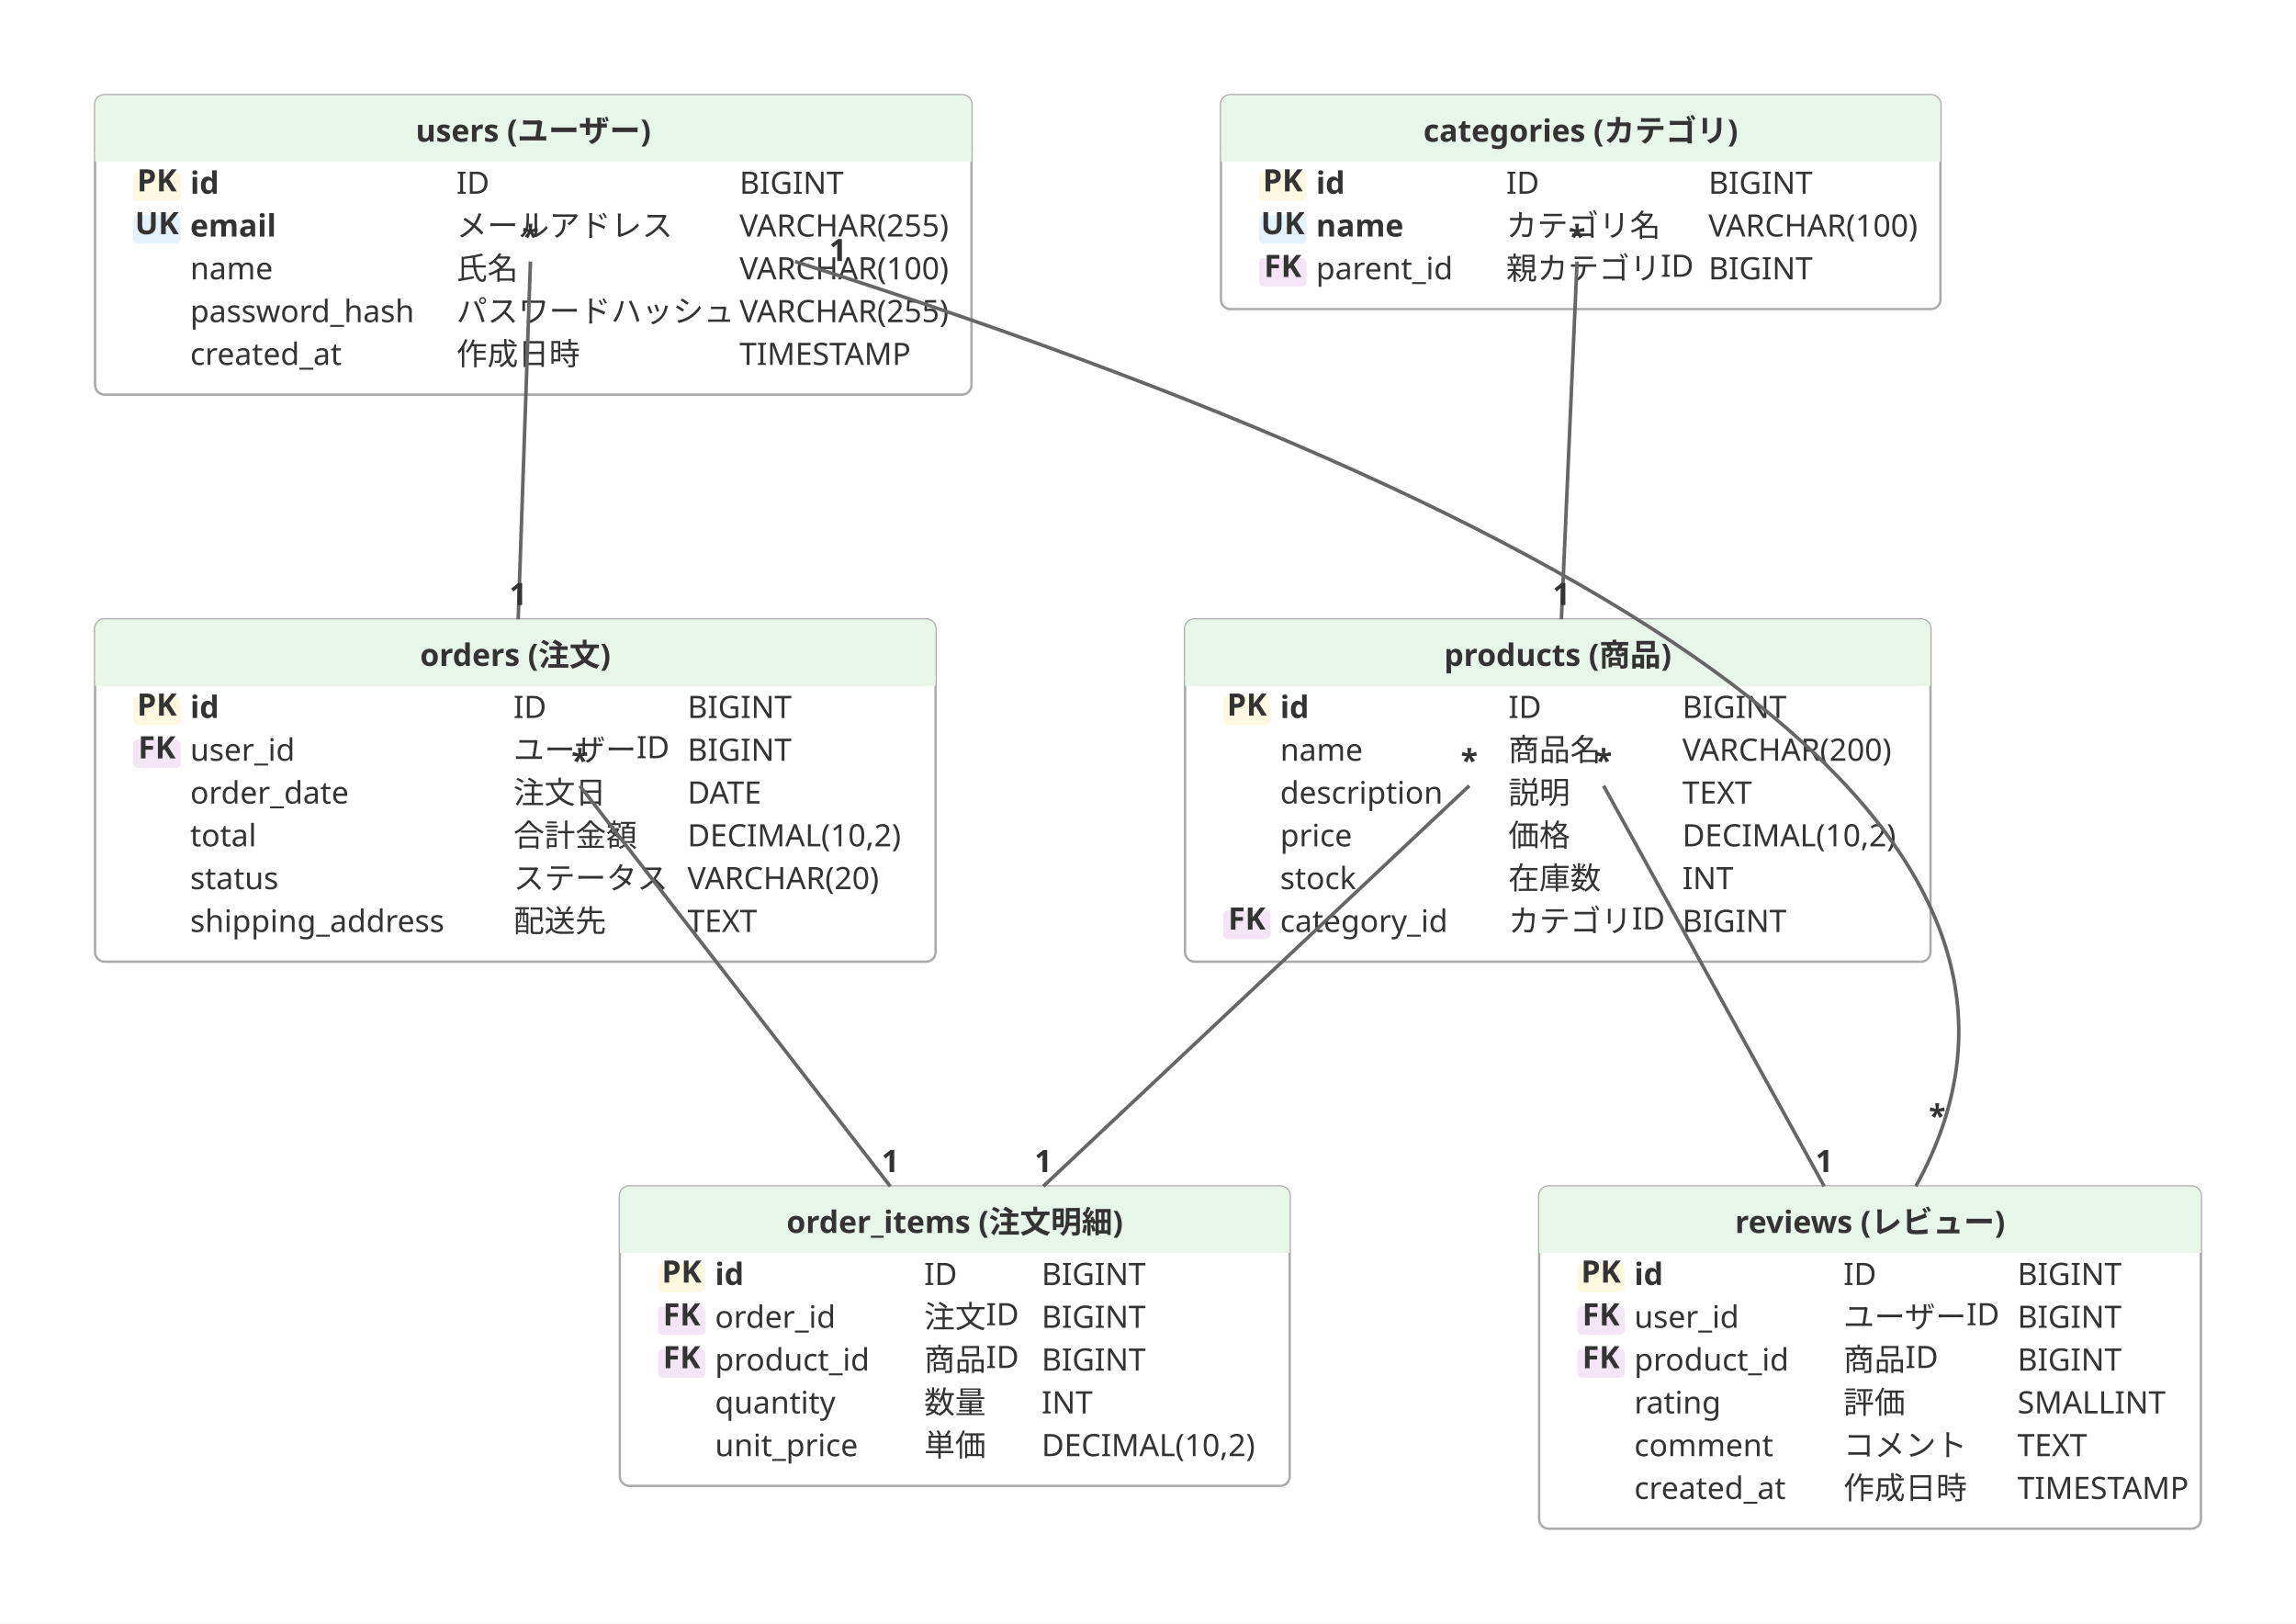
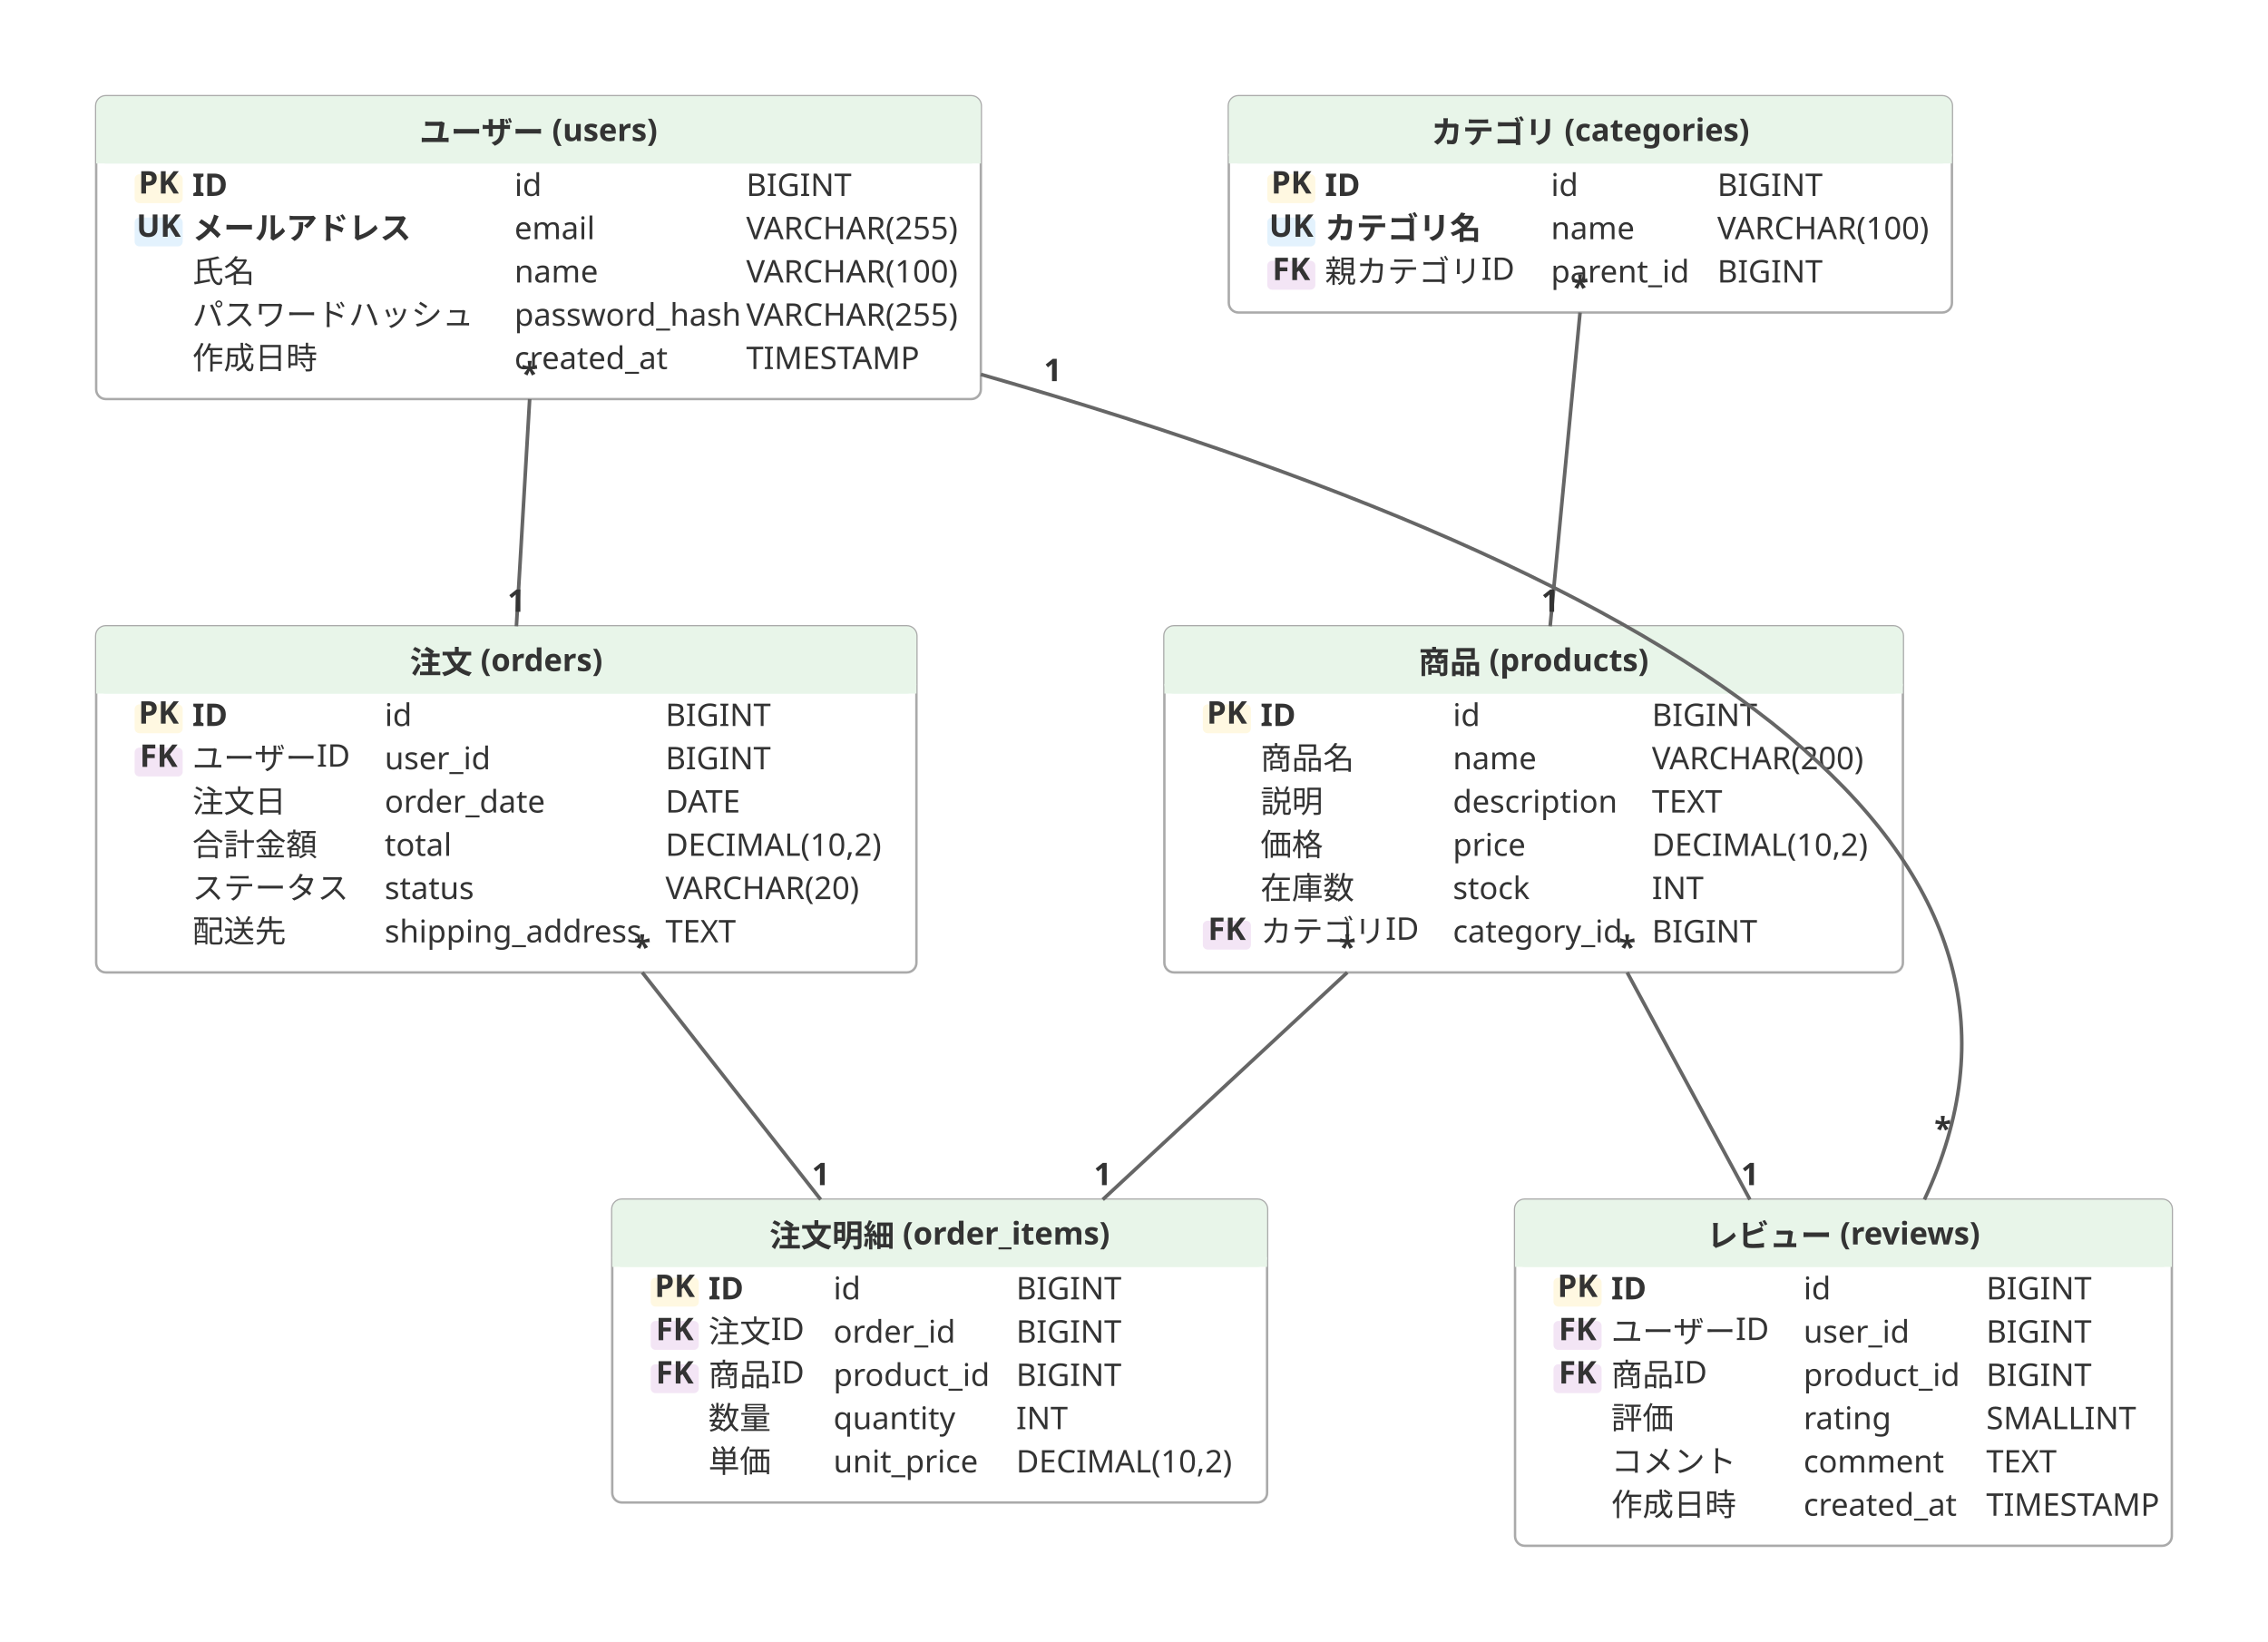
- <svg xmlns="http://www.w3.org/2000/svg" width="965.91" height="683" viewBox="0 0 965.91 683">
+ <svg xmlns="http://www.w3.org/2000/svg" width="943.41" height="683" viewBox="0 0 943.41 683">
  <rect width="100%" height="100%" fill="white" />
  <style>text { font-family: sans-serif; font-size: 13px; fill: #333; }</style>
-   <rect x="40" y="40" width="368.7" height="126" rx="4" fill="#fff" stroke="#aaa" stroke-width="1" />
-   <rect x="40" y="40" width="368.7" height="28" rx="4" fill="#e8f5e9" />
-   <rect x="40" y="64" width="368.7" height="4" fill="#e8f5e9" />
-   <text x="224.35" y="59.6" text-anchor="middle" font-weight="bold" fill="#2e7d32">users (ユーザー)</text>
+   <rect x="40" y="40" width="368" height="126" rx="4" fill="#fff" stroke="#aaa" stroke-width="1" />
+   <rect x="40" y="40" width="368" height="28" rx="4" fill="#e8f5e9" />
+   <rect x="40" y="64" width="368" height="4" fill="#e8f5e9" />
+   <text x="224" y="59.6" text-anchor="middle" font-weight="bold" fill="#2e7d32">ユーザー (users)</text>
  <rect x="56" y="72.5" width="20" height="12" rx="2" fill="#fff8e1" stroke="none" />
  <text x="66" y="80.5" font-size="8" font-weight="bold" fill="#c8a415" text-anchor="middle">PK</text>
-   <text x="80" y="81.5" font-size="11" fill="#333" font-weight="bold">id</text>
-   <text x="192" y="81.5" font-size="10" fill="#999">ID</text>
-   <text x="311.1" y="81.5" font-size="10" font-family="monospace" fill="#aaa">BIGINT</text>
+   <text x="80" y="81.5" font-size="11" fill="#333" font-weight="bold">ID</text>
+   <text x="214" y="81.5" font-size="10" font-family="monospace" fill="#999">id</text>
+   <text x="310.4" y="81.5" font-size="10" font-family="monospace" fill="#bbb">BIGINT</text>
  <rect x="56" y="90.5" width="20" height="12" rx="2" fill="#e3f2fd" stroke="none" />
  <text x="66" y="98.5" font-size="8" font-weight="bold" fill="#1565c0" text-anchor="middle">UK</text>
-   <text x="80" y="99.5" font-size="11" fill="#333" font-weight="bold">email</text>
-   <text x="192" y="99.5" font-size="10" fill="#999">メールアドレス</text>
-   <text x="311.1" y="99.5" font-size="10" font-family="monospace" fill="#aaa">VARCHAR(255)</text>
-   <text x="80" y="117.5" font-size="11" fill="#555">name</text>
-   <text x="192" y="117.5" font-size="10" fill="#999">氏名</text>
-   <text x="311.1" y="117.5" font-size="10" font-family="monospace" fill="#aaa">VARCHAR(100)</text>
-   <text x="80" y="135.5" font-size="11" fill="#555">password_hash</text>
-   <text x="192" y="135.5" font-size="10" fill="#999">パスワードハッシュ</text>
-   <text x="311.1" y="135.5" font-size="10" font-family="monospace" fill="#aaa">VARCHAR(255)</text>
-   <text x="80" y="153.5" font-size="11" fill="#555">created_at</text>
-   <text x="192" y="153.5" font-size="10" fill="#999">作成日時</text>
-   <text x="311.1" y="153.5" font-size="10" font-family="monospace" fill="#aaa">TIMESTAMP</text>
-   <rect x="40" y="260.5" width="353.6" height="144" rx="4" fill="#fff" stroke="#aaa" stroke-width="1" />
-   <rect x="40" y="260.5" width="353.6" height="28" rx="4" fill="#e8f5e9" />
-   <rect x="40" y="284.5" width="353.6" height="4" fill="#e8f5e9" />
-   <text x="216.8" y="280.1" text-anchor="middle" font-weight="bold" fill="#2e7d32">orders (注文)</text>
+   <text x="80" y="99.5" font-size="11" fill="#333" font-weight="bold">メールアドレス</text>
+   <text x="214" y="99.5" font-size="10" font-family="monospace" fill="#999">email</text>
+   <text x="310.4" y="99.5" font-size="10" font-family="monospace" fill="#bbb">VARCHAR(255)</text>
+   <text x="80" y="117.5" font-size="11" fill="#555">氏名</text>
+   <text x="214" y="117.5" font-size="10" font-family="monospace" fill="#999">name</text>
+   <text x="310.4" y="117.5" font-size="10" font-family="monospace" fill="#bbb">VARCHAR(100)</text>
+   <text x="80" y="135.5" font-size="11" fill="#555">パスワードハッシュ</text>
+   <text x="214" y="135.5" font-size="10" font-family="monospace" fill="#999">password_hash</text>
+   <text x="310.4" y="135.5" font-size="10" font-family="monospace" fill="#bbb">VARCHAR(255)</text>
+   <text x="80" y="153.5" font-size="11" fill="#555">作成日時</text>
+   <text x="214" y="153.5" font-size="10" font-family="monospace" fill="#999">created_at</text>
+   <text x="310.4" y="153.5" font-size="10" font-family="monospace" fill="#bbb">TIMESTAMP</text>
+   <rect x="40" y="260.5" width="341.2" height="144" rx="4" fill="#fff" stroke="#aaa" stroke-width="1" />
+   <rect x="40" y="260.5" width="341.2" height="28" rx="4" fill="#e8f5e9" />
+   <rect x="40" y="284.5" width="341.2" height="4" fill="#e8f5e9" />
+   <text x="210.6" y="280.1" text-anchor="middle" font-weight="bold" fill="#2e7d32">注文 (orders)</text>
  <rect x="56" y="293" width="20" height="12" rx="2" fill="#fff8e1" stroke="none" />
  <text x="66" y="301" font-size="8" font-weight="bold" fill="#c8a415" text-anchor="middle">PK</text>
-   <text x="80" y="302" font-size="11" fill="#333" font-weight="bold">id</text>
-   <text x="216" y="302" font-size="10" fill="#999">ID</text>
-   <text x="289.2" y="302" font-size="10" font-family="monospace" fill="#aaa">BIGINT</text>
+   <text x="80" y="302" font-size="11" fill="#333" font-weight="bold">ID</text>
+   <text x="160" y="302" font-size="10" font-family="monospace" fill="#999">id</text>
+   <text x="276.8" y="302" font-size="10" font-family="monospace" fill="#bbb">BIGINT</text>
  <rect x="56" y="311" width="20" height="12" rx="2" fill="#f3e5f5" stroke="none" />
  <text x="66" y="319" font-size="8" font-weight="bold" fill="#7b1fa2" text-anchor="middle">FK</text>
-   <text x="80" y="320" font-size="11" fill="#555">user_id</text>
-   <text x="216" y="320" font-size="10" fill="#999">ユーザーID</text>
-   <text x="289.2" y="320" font-size="10" font-family="monospace" fill="#aaa">BIGINT</text>
-   <text x="80" y="338" font-size="11" fill="#555">order_date</text>
-   <text x="216" y="338" font-size="10" fill="#999">注文日</text>
-   <text x="289.2" y="338" font-size="10" font-family="monospace" fill="#aaa">DATE</text>
-   <text x="80" y="356" font-size="11" fill="#555">total</text>
-   <text x="216" y="356" font-size="10" fill="#999">合計金額</text>
-   <text x="289.2" y="356" font-size="10" font-family="monospace" fill="#aaa">DECIMAL(10,2)</text>
-   <text x="80" y="374" font-size="11" fill="#555">status</text>
-   <text x="216" y="374" font-size="10" fill="#999">ステータス</text>
-   <text x="289.2" y="374" font-size="10" font-family="monospace" fill="#aaa">VARCHAR(20)</text>
-   <text x="80" y="392" font-size="11" fill="#555">shipping_address</text>
-   <text x="216" y="392" font-size="10" fill="#999">配送先</text>
-   <text x="289.2" y="392" font-size="10" font-family="monospace" fill="#aaa">TEXT</text>
-   <rect x="260.77" y="499" width="281.8" height="126" rx="4" fill="#fff" stroke="#aaa" stroke-width="1" />
-   <rect x="260.77" y="499" width="281.8" height="28" rx="4" fill="#e8f5e9" />
-   <rect x="260.77" y="523" width="281.8" height="4" fill="#e8f5e9" />
-   <text x="401.67" y="518.6" text-anchor="middle" font-weight="bold" fill="#2e7d32">order_items (注文明細)</text>
-   <rect x="276.77" y="531.5" width="20" height="12" rx="2" fill="#fff8e1" stroke="none" />
-   <text x="286.77" y="539.5" font-size="8" font-weight="bold" fill="#c8a415" text-anchor="middle">PK</text>
-   <text x="300.77" y="540.5" font-size="11" fill="#333" font-weight="bold">id</text>
-   <text x="388.77" y="540.5" font-size="10" fill="#999">ID</text>
-   <text x="438.17" y="540.5" font-size="10" font-family="monospace" fill="#aaa">BIGINT</text>
-   <rect x="276.77" y="549.5" width="20" height="12" rx="2" fill="#f3e5f5" stroke="none" />
-   <text x="286.77" y="557.5" font-size="8" font-weight="bold" fill="#7b1fa2" text-anchor="middle">FK</text>
-   <text x="300.77" y="558.5" font-size="11" fill="#555">order_id</text>
-   <text x="388.77" y="558.5" font-size="10" fill="#999">注文ID</text>
-   <text x="438.17" y="558.5" font-size="10" font-family="monospace" fill="#aaa">BIGINT</text>
-   <rect x="276.77" y="567.5" width="20" height="12" rx="2" fill="#f3e5f5" stroke="none" />
-   <text x="286.77" y="575.5" font-size="8" font-weight="bold" fill="#7b1fa2" text-anchor="middle">FK</text>
-   <text x="300.77" y="576.5" font-size="11" fill="#555">product_id</text>
-   <text x="388.77" y="576.5" font-size="10" fill="#999">商品ID</text>
-   <text x="438.17" y="576.5" font-size="10" font-family="monospace" fill="#aaa">BIGINT</text>
-   <text x="300.77" y="594.5" font-size="11" fill="#555">quantity</text>
-   <text x="388.77" y="594.5" font-size="10" fill="#999">数量</text>
-   <text x="438.17" y="594.5" font-size="10" font-family="monospace" fill="#aaa">INT</text>
-   <text x="300.77" y="612.5" font-size="11" fill="#555">unit_price</text>
-   <text x="388.77" y="612.5" font-size="10" fill="#999">単価</text>
-   <text x="438.17" y="612.5" font-size="10" font-family="monospace" fill="#aaa">DECIMAL(10,2)</text>
-   <rect x="498.54" y="260.5" width="313.6" height="144" rx="4" fill="#fff" stroke="#aaa" stroke-width="1" />
-   <rect x="498.54" y="260.5" width="313.6" height="28" rx="4" fill="#e8f5e9" />
-   <rect x="498.54" y="284.5" width="313.6" height="4" fill="#e8f5e9" />
-   <text x="655.34" y="280.1" text-anchor="middle" font-weight="bold" fill="#2e7d32">products (商品)</text>
-   <rect x="514.54" y="293" width="20" height="12" rx="2" fill="#fff8e1" stroke="none" />
-   <text x="524.54" y="301" font-size="8" font-weight="bold" fill="#c8a415" text-anchor="middle">PK</text>
-   <text x="538.54" y="302" font-size="11" fill="#333" font-weight="bold">id</text>
-   <text x="634.54" y="302" font-size="10" fill="#999">ID</text>
-   <text x="707.74" y="302" font-size="10" font-family="monospace" fill="#aaa">BIGINT</text>
-   <text x="538.54" y="320" font-size="11" fill="#555">name</text>
-   <text x="634.54" y="320" font-size="10" fill="#999">商品名</text>
-   <text x="707.74" y="320" font-size="10" font-family="monospace" fill="#aaa">VARCHAR(200)</text>
-   <text x="538.54" y="338" font-size="11" fill="#555">description</text>
-   <text x="634.54" y="338" font-size="10" fill="#999">説明</text>
-   <text x="707.74" y="338" font-size="10" font-family="monospace" fill="#aaa">TEXT</text>
-   <text x="538.54" y="356" font-size="11" fill="#555">price</text>
-   <text x="634.54" y="356" font-size="10" fill="#999">価格</text>
-   <text x="707.74" y="356" font-size="10" font-family="monospace" fill="#aaa">DECIMAL(10,2)</text>
-   <text x="538.54" y="374" font-size="11" fill="#555">stock</text>
-   <text x="634.54" y="374" font-size="10" fill="#999">在庫数</text>
-   <text x="707.74" y="374" font-size="10" font-family="monospace" fill="#aaa">INT</text>
-   <rect x="514.54" y="383" width="20" height="12" rx="2" fill="#f3e5f5" stroke="none" />
-   <text x="524.54" y="391" font-size="8" font-weight="bold" fill="#7b1fa2" text-anchor="middle">FK</text>
-   <text x="538.54" y="392" font-size="11" fill="#555">category_id</text>
-   <text x="634.54" y="392" font-size="10" fill="#999">カテゴリID</text>
-   <text x="707.74" y="392" font-size="10" font-family="monospace" fill="#aaa">BIGINT</text>
-   <rect x="513.64" y="40" width="302.7" height="90" rx="4" fill="#fff" stroke="#aaa" stroke-width="1" />
-   <rect x="513.64" y="40" width="302.7" height="28" rx="4" fill="#e8f5e9" />
-   <rect x="513.64" y="64" width="302.7" height="4" fill="#e8f5e9" />
-   <text x="664.99" y="59.6" text-anchor="middle" font-weight="bold" fill="#2e7d32">categories (カテゴリ)</text>
-   <rect x="529.64" y="72.5" width="20" height="12" rx="2" fill="#fff8e1" stroke="none" />
-   <text x="539.64" y="80.5" font-size="8" font-weight="bold" fill="#c8a415" text-anchor="middle">PK</text>
-   <text x="553.64" y="81.5" font-size="11" fill="#333" font-weight="bold">id</text>
-   <text x="633.64" y="81.5" font-size="10" fill="#999">ID</text>
-   <text x="718.74" y="81.5" font-size="10" font-family="monospace" fill="#aaa">BIGINT</text>
-   <rect x="529.64" y="90.5" width="20" height="12" rx="2" fill="#e3f2fd" stroke="none" />
-   <text x="539.64" y="98.5" font-size="8" font-weight="bold" fill="#1565c0" text-anchor="middle">UK</text>
-   <text x="553.64" y="99.5" font-size="11" fill="#333" font-weight="bold">name</text>
-   <text x="633.64" y="99.5" font-size="10" fill="#999">カテゴリ名</text>
-   <text x="718.74" y="99.5" font-size="10" font-family="monospace" fill="#aaa">VARCHAR(100)</text>
-   <rect x="529.64" y="108.5" width="20" height="12" rx="2" fill="#f3e5f5" stroke="none" />
-   <text x="539.64" y="116.5" font-size="8" font-weight="bold" fill="#7b1fa2" text-anchor="middle">FK</text>
-   <text x="553.64" y="117.5" font-size="11" fill="#555">parent_id</text>
-   <text x="633.64" y="117.5" font-size="10" fill="#999">親カテゴリID</text>
-   <text x="718.74" y="117.5" font-size="10" font-family="monospace" fill="#aaa">BIGINT</text>
-   <rect x="647.51" y="499" width="278.4" height="144" rx="4" fill="#fff" stroke="#aaa" stroke-width="1" />
-   <rect x="647.51" y="499" width="278.4" height="28" rx="4" fill="#e8f5e9" />
-   <rect x="647.51" y="523" width="278.4" height="4" fill="#e8f5e9" />
-   <text x="786.71" y="518.6" text-anchor="middle" font-weight="bold" fill="#2e7d32">reviews (レビュー)</text>
-   <rect x="663.51" y="531.5" width="20" height="12" rx="2" fill="#fff8e1" stroke="none" />
-   <text x="673.51" y="539.5" font-size="8" font-weight="bold" fill="#c8a415" text-anchor="middle">PK</text>
-   <text x="687.51" y="540.5" font-size="11" fill="#333" font-weight="bold">id</text>
-   <text x="775.51" y="540.5" font-size="10" fill="#999">ID</text>
-   <text x="848.71" y="540.5" font-size="10" font-family="monospace" fill="#aaa">BIGINT</text>
-   <rect x="663.51" y="549.5" width="20" height="12" rx="2" fill="#f3e5f5" stroke="none" />
-   <text x="673.51" y="557.5" font-size="8" font-weight="bold" fill="#7b1fa2" text-anchor="middle">FK</text>
-   <text x="687.51" y="558.5" font-size="11" fill="#555">user_id</text>
-   <text x="775.51" y="558.5" font-size="10" fill="#999">ユーザーID</text>
-   <text x="848.71" y="558.5" font-size="10" font-family="monospace" fill="#aaa">BIGINT</text>
-   <rect x="663.51" y="567.5" width="20" height="12" rx="2" fill="#f3e5f5" stroke="none" />
-   <text x="673.51" y="575.5" font-size="8" font-weight="bold" fill="#7b1fa2" text-anchor="middle">FK</text>
-   <text x="687.51" y="576.5" font-size="11" fill="#555">product_id</text>
-   <text x="775.51" y="576.5" font-size="10" fill="#999">商品ID</text>
-   <text x="848.71" y="576.5" font-size="10" font-family="monospace" fill="#aaa">BIGINT</text>
-   <text x="687.51" y="594.5" font-size="11" fill="#555">rating</text>
-   <text x="775.51" y="594.5" font-size="10" fill="#999">評価</text>
-   <text x="848.71" y="594.5" font-size="10" font-family="monospace" fill="#aaa">SMALLINT</text>
-   <text x="687.51" y="612.5" font-size="11" fill="#555">comment</text>
-   <text x="775.51" y="612.5" font-size="10" fill="#999">コメント</text>
-   <text x="848.71" y="612.5" font-size="10" font-family="monospace" fill="#aaa">TEXT</text>
-   <text x="687.51" y="630.5" font-size="11" fill="#555">created_at</text>
-   <text x="775.51" y="630.5" font-size="10" fill="#999">作成日時</text>
-   <text x="848.71" y="630.5" font-size="10" font-family="monospace" fill="#aaa">TIMESTAMP</text>
-   <path d="M223.152,110 L217.998,260.5" fill="none" stroke="#666" stroke-width="1.5" />
-   <text x="217.998" y="254.5" text-anchor="middle" font-size="12" font-weight="bold" fill="#666">1</text>
-   <text x="223.152" y="104" text-anchor="middle" font-size="12" font-weight="bold" fill="#666">*</text>
-   <path d="M243.93,330.5 L374.54,499" fill="none" stroke="#666" stroke-width="1.5" />
-   <text x="374.54" y="493" text-anchor="middle" font-size="12" font-weight="bold" fill="#666">1</text>
-   <text x="243.93" y="324.5" text-anchor="middle" font-size="12" font-weight="bold" fill="#666">*</text>
-   <path d="M618.114,330.5 L438.896,499" fill="none" stroke="#666" stroke-width="1.5" />
-   <text x="438.896" y="493" text-anchor="middle" font-size="12" font-weight="bold" fill="#666">1</text>
-   <text x="618.114" y="324.5" text-anchor="middle" font-size="12" font-weight="bold" fill="#666">*</text>
-   <path d="M663.458,110 L656.872,260.5" fill="none" stroke="#666" stroke-width="1.5" />
-   <text x="656.872" y="254.5" text-anchor="middle" font-size="12" font-weight="bold" fill="#666">1</text>
-   <text x="663.458" y="104" text-anchor="middle" font-size="12" font-weight="bold" fill="#666">*</text>
-   <path d="M334.466,110 Q918.08,295.5 805.989,499" fill="none" stroke="#666" stroke-width="1.5" />
-   <text x="352.534" y="109.801" text-anchor="middle" font-size="12" font-weight="bold" fill="#666">1</text>
-   <text x="814.969" y="473.961" text-anchor="middle" font-size="12" font-weight="bold" fill="#666">*</text>
-   <path d="M674.619,330.5 L767.431,499" fill="none" stroke="#666" stroke-width="1.5" />
-   <text x="767.431" y="493" text-anchor="middle" font-size="12" font-weight="bold" fill="#666">1</text>
-   <text x="674.619" y="324.5" text-anchor="middle" font-size="12" font-weight="bold" fill="#666">*</text>
+   <text x="80" y="320" font-size="11" fill="#555">ユーザーID</text>
+   <text x="160" y="320" font-size="10" font-family="monospace" fill="#999">user_id</text>
+   <text x="276.8" y="320" font-size="10" font-family="monospace" fill="#bbb">BIGINT</text>
+   <text x="80" y="338" font-size="11" fill="#555">注文日</text>
+   <text x="160" y="338" font-size="10" font-family="monospace" fill="#999">order_date</text>
+   <text x="276.8" y="338" font-size="10" font-family="monospace" fill="#bbb">DATE</text>
+   <text x="80" y="356" font-size="11" fill="#555">合計金額</text>
+   <text x="160" y="356" font-size="10" font-family="monospace" fill="#999">total</text>
+   <text x="276.8" y="356" font-size="10" font-family="monospace" fill="#bbb">DECIMAL(10,2)</text>
+   <text x="80" y="374" font-size="11" fill="#555">ステータス</text>
+   <text x="160" y="374" font-size="10" font-family="monospace" fill="#999">status</text>
+   <text x="276.8" y="374" font-size="10" font-family="monospace" fill="#bbb">VARCHAR(20)</text>
+   <text x="80" y="392" font-size="11" fill="#555">配送先</text>
+   <text x="160" y="392" font-size="10" font-family="monospace" fill="#999">shipping_address</text>
+   <text x="276.8" y="392" font-size="10" font-family="monospace" fill="#bbb">TEXT</text>
+   <rect x="254.67" y="499" width="272.4" height="126" rx="4" fill="#fff" stroke="#aaa" stroke-width="1" />
+   <rect x="254.67" y="499" width="272.4" height="28" rx="4" fill="#e8f5e9" />
+   <rect x="254.67" y="523" width="272.4" height="4" fill="#e8f5e9" />
+   <text x="390.87" y="518.6" text-anchor="middle" font-weight="bold" fill="#2e7d32">注文明細 (order_items)</text>
+   <rect x="270.67" y="531.5" width="20" height="12" rx="2" fill="#fff8e1" stroke="none" />
+   <text x="280.67" y="539.5" font-size="8" font-weight="bold" fill="#c8a415" text-anchor="middle">PK</text>
+   <text x="294.67" y="540.5" font-size="11" fill="#333" font-weight="bold">ID</text>
+   <text x="346.67" y="540.5" font-size="10" font-family="monospace" fill="#999">id</text>
+   <text x="422.67" y="540.5" font-size="10" font-family="monospace" fill="#bbb">BIGINT</text>
+   <rect x="270.67" y="549.5" width="20" height="12" rx="2" fill="#f3e5f5" stroke="none" />
+   <text x="280.67" y="557.5" font-size="8" font-weight="bold" fill="#7b1fa2" text-anchor="middle">FK</text>
+   <text x="294.67" y="558.5" font-size="11" fill="#555">注文ID</text>
+   <text x="346.67" y="558.5" font-size="10" font-family="monospace" fill="#999">order_id</text>
+   <text x="422.67" y="558.5" font-size="10" font-family="monospace" fill="#bbb">BIGINT</text>
+   <rect x="270.67" y="567.5" width="20" height="12" rx="2" fill="#f3e5f5" stroke="none" />
+   <text x="280.67" y="575.5" font-size="8" font-weight="bold" fill="#7b1fa2" text-anchor="middle">FK</text>
+   <text x="294.67" y="576.5" font-size="11" fill="#555">商品ID</text>
+   <text x="346.67" y="576.5" font-size="10" font-family="monospace" fill="#999">product_id</text>
+   <text x="422.67" y="576.5" font-size="10" font-family="monospace" fill="#bbb">BIGINT</text>
+   <text x="294.67" y="594.5" font-size="11" fill="#555">数量</text>
+   <text x="346.67" y="594.5" font-size="10" font-family="monospace" fill="#999">quantity</text>
+   <text x="422.67" y="594.5" font-size="10" font-family="monospace" fill="#bbb">INT</text>
+   <text x="294.67" y="612.5" font-size="11" fill="#555">単価</text>
+   <text x="346.67" y="612.5" font-size="10" font-family="monospace" fill="#999">unit_price</text>
+   <text x="422.67" y="612.5" font-size="10" font-family="monospace" fill="#bbb">DECIMAL(10,2)</text>
+   <rect x="484.34" y="260.5" width="307.2" height="144" rx="4" fill="#fff" stroke="#aaa" stroke-width="1" />
+   <rect x="484.34" y="260.5" width="307.2" height="28" rx="4" fill="#e8f5e9" />
+   <rect x="484.34" y="284.5" width="307.2" height="4" fill="#e8f5e9" />
+   <text x="637.94" y="280.1" text-anchor="middle" font-weight="bold" fill="#2e7d32">商品 (products)</text>
+   <rect x="500.34" y="293" width="20" height="12" rx="2" fill="#fff8e1" stroke="none" />
+   <text x="510.34" y="301" font-size="8" font-weight="bold" fill="#c8a415" text-anchor="middle">PK</text>
+   <text x="524.34" y="302" font-size="11" fill="#333" font-weight="bold">ID</text>
+   <text x="604.34" y="302" font-size="10" font-family="monospace" fill="#999">id</text>
+   <text x="687.14" y="302" font-size="10" font-family="monospace" fill="#bbb">BIGINT</text>
+   <text x="524.34" y="320" font-size="11" fill="#555">商品名</text>
+   <text x="604.34" y="320" font-size="10" font-family="monospace" fill="#999">name</text>
+   <text x="687.14" y="320" font-size="10" font-family="monospace" fill="#bbb">VARCHAR(200)</text>
+   <text x="524.34" y="338" font-size="11" fill="#555">説明</text>
+   <text x="604.34" y="338" font-size="10" font-family="monospace" fill="#999">description</text>
+   <text x="687.14" y="338" font-size="10" font-family="monospace" fill="#bbb">TEXT</text>
+   <text x="524.34" y="356" font-size="11" fill="#555">価格</text>
+   <text x="604.34" y="356" font-size="10" font-family="monospace" fill="#999">price</text>
+   <text x="687.14" y="356" font-size="10" font-family="monospace" fill="#bbb">DECIMAL(10,2)</text>
+   <text x="524.34" y="374" font-size="11" fill="#555">在庫数</text>
+   <text x="604.34" y="374" font-size="10" font-family="monospace" fill="#999">stock</text>
+   <text x="687.14" y="374" font-size="10" font-family="monospace" fill="#bbb">INT</text>
+   <rect x="500.34" y="383" width="20" height="12" rx="2" fill="#f3e5f5" stroke="none" />
+   <text x="510.34" y="391" font-size="8" font-weight="bold" fill="#7b1fa2" text-anchor="middle">FK</text>
+   <text x="524.34" y="392" font-size="11" fill="#555">カテゴリID</text>
+   <text x="604.34" y="392" font-size="10" font-family="monospace" fill="#999">category_id</text>
+   <text x="687.14" y="392" font-size="10" font-family="monospace" fill="#bbb">BIGINT</text>
+   <rect x="511.14" y="40" width="300.8" height="90" rx="4" fill="#fff" stroke="#aaa" stroke-width="1" />
+   <rect x="511.14" y="40" width="300.8" height="28" rx="4" fill="#e8f5e9" />
+   <rect x="511.14" y="64" width="300.8" height="4" fill="#e8f5e9" />
+   <text x="661.54" y="59.6" text-anchor="middle" font-weight="bold" fill="#2e7d32">カテゴリ (categories)</text>
+   <rect x="527.14" y="72.5" width="20" height="12" rx="2" fill="#fff8e1" stroke="none" />
+   <text x="537.14" y="80.5" font-size="8" font-weight="bold" fill="#c8a415" text-anchor="middle">PK</text>
+   <text x="551.14" y="81.5" font-size="11" fill="#333" font-weight="bold">ID</text>
+   <text x="645.14" y="81.5" font-size="10" font-family="monospace" fill="#999">id</text>
+   <text x="714.34" y="81.5" font-size="10" font-family="monospace" fill="#bbb">BIGINT</text>
+   <rect x="527.14" y="90.5" width="20" height="12" rx="2" fill="#e3f2fd" stroke="none" />
+   <text x="537.14" y="98.5" font-size="8" font-weight="bold" fill="#1565c0" text-anchor="middle">UK</text>
+   <text x="551.14" y="99.5" font-size="11" fill="#333" font-weight="bold">カテゴリ名</text>
+   <text x="645.14" y="99.5" font-size="10" font-family="monospace" fill="#999">name</text>
+   <text x="714.34" y="99.5" font-size="10" font-family="monospace" fill="#bbb">VARCHAR(100)</text>
+   <rect x="527.14" y="108.5" width="20" height="12" rx="2" fill="#f3e5f5" stroke="none" />
+   <text x="537.14" y="116.5" font-size="8" font-weight="bold" fill="#7b1fa2" text-anchor="middle">FK</text>
+   <text x="551.14" y="117.5" font-size="11" fill="#555">親カテゴリID</text>
+   <text x="645.14" y="117.5" font-size="10" font-family="monospace" fill="#999">parent_id</text>
+   <text x="714.34" y="117.5" font-size="10" font-family="monospace" fill="#bbb">BIGINT</text>
+   <rect x="630.21" y="499" width="273.2" height="144" rx="4" fill="#fff" stroke="#aaa" stroke-width="1" />
+   <rect x="630.21" y="499" width="273.2" height="28" rx="4" fill="#e8f5e9" />
+   <rect x="630.21" y="523" width="273.2" height="4" fill="#e8f5e9" />
+   <text x="766.81" y="518.6" text-anchor="middle" font-weight="bold" fill="#2e7d32">レビュー (reviews)</text>
+   <rect x="646.21" y="531.5" width="20" height="12" rx="2" fill="#fff8e1" stroke="none" />
+   <text x="656.21" y="539.5" font-size="8" font-weight="bold" fill="#c8a415" text-anchor="middle">PK</text>
+   <text x="670.21" y="540.5" font-size="11" fill="#333" font-weight="bold">ID</text>
+   <text x="750.21" y="540.5" font-size="10" font-family="monospace" fill="#999">id</text>
+   <text x="826.21" y="540.5" font-size="10" font-family="monospace" fill="#bbb">BIGINT</text>
+   <rect x="646.21" y="549.5" width="20" height="12" rx="2" fill="#f3e5f5" stroke="none" />
+   <text x="656.21" y="557.5" font-size="8" font-weight="bold" fill="#7b1fa2" text-anchor="middle">FK</text>
+   <text x="670.21" y="558.5" font-size="11" fill="#555">ユーザーID</text>
+   <text x="750.21" y="558.5" font-size="10" font-family="monospace" fill="#999">user_id</text>
+   <text x="826.21" y="558.5" font-size="10" font-family="monospace" fill="#bbb">BIGINT</text>
+   <rect x="646.21" y="567.5" width="20" height="12" rx="2" fill="#f3e5f5" stroke="none" />
+   <text x="656.21" y="575.5" font-size="8" font-weight="bold" fill="#7b1fa2" text-anchor="middle">FK</text>
+   <text x="670.21" y="576.5" font-size="11" fill="#555">商品ID</text>
+   <text x="750.21" y="576.5" font-size="10" font-family="monospace" fill="#999">product_id</text>
+   <text x="826.21" y="576.5" font-size="10" font-family="monospace" fill="#bbb">BIGINT</text>
+   <text x="670.21" y="594.5" font-size="11" fill="#555">評価</text>
+   <text x="750.21" y="594.5" font-size="10" font-family="monospace" fill="#999">rating</text>
+   <text x="826.21" y="594.5" font-size="10" font-family="monospace" fill="#bbb">SMALLINT</text>
+   <text x="670.21" y="612.5" font-size="11" fill="#555">コメント</text>
+   <text x="750.21" y="612.5" font-size="10" font-family="monospace" fill="#999">comment</text>
+   <text x="826.21" y="612.5" font-size="10" font-family="monospace" fill="#bbb">TEXT</text>
+   <text x="670.21" y="630.5" font-size="11" fill="#555">作成日時</text>
+   <text x="750.21" y="630.5" font-size="10" font-family="monospace" fill="#999">created_at</text>
+   <text x="826.21" y="630.5" font-size="10" font-family="monospace" fill="#bbb">TIMESTAMP</text>
+   <path d="M220.322,166 L214.804,260.5" fill="none" stroke="#666" stroke-width="1.5" />
+   <text x="214.804" y="254.5" text-anchor="middle" font-size="12" font-weight="bold" fill="#666">1</text>
+   <text x="220.322" y="160" text-anchor="middle" font-size="12" font-weight="bold" fill="#666">*</text>
+   <path d="M267.155,404.5 L341.384,499" fill="none" stroke="#666" stroke-width="1.5" />
+   <text x="341.384" y="493" text-anchor="middle" font-size="12" font-weight="bold" fill="#666">1</text>
+   <text x="267.155" y="398.5" text-anchor="middle" font-size="12" font-weight="bold" fill="#666">*</text>
+   <path d="M560.428,404.5 L458.693,499" fill="none" stroke="#666" stroke-width="1.5" />
+   <text x="458.693" y="493" text-anchor="middle" font-size="12" font-weight="bold" fill="#666">1</text>
+   <text x="560.428" y="398.5" text-anchor="middle" font-size="12" font-weight="bold" fill="#666">*</text>
+   <path d="M657.249,130 L644.805,260.5" fill="none" stroke="#666" stroke-width="1.5" />
+   <text x="644.805" y="254.5" text-anchor="middle" font-size="12" font-weight="bold" fill="#666">1</text>
+   <text x="657.249" y="124" text-anchor="middle" font-size="12" font-weight="bold" fill="#666">*</text>
+   <path d="M408,155.733 Q895.68,295.5 800.489,499" fill="none" stroke="#666" stroke-width="1.5" />
+   <text x="437.911" y="158.531" text-anchor="middle" font-size="12" font-weight="bold" fill="#666">1</text>
+   <text x="808.133" y="474.062" text-anchor="middle" font-size="12" font-weight="bold" fill="#666">*</text>
+   <path d="M676.844,404.5 L727.906,499" fill="none" stroke="#666" stroke-width="1.5" />
+   <text x="727.906" y="493" text-anchor="middle" font-size="12" font-weight="bold" fill="#666">1</text>
+   <text x="676.844" y="398.5" text-anchor="middle" font-size="12" font-weight="bold" fill="#666">*</text>
</svg>
